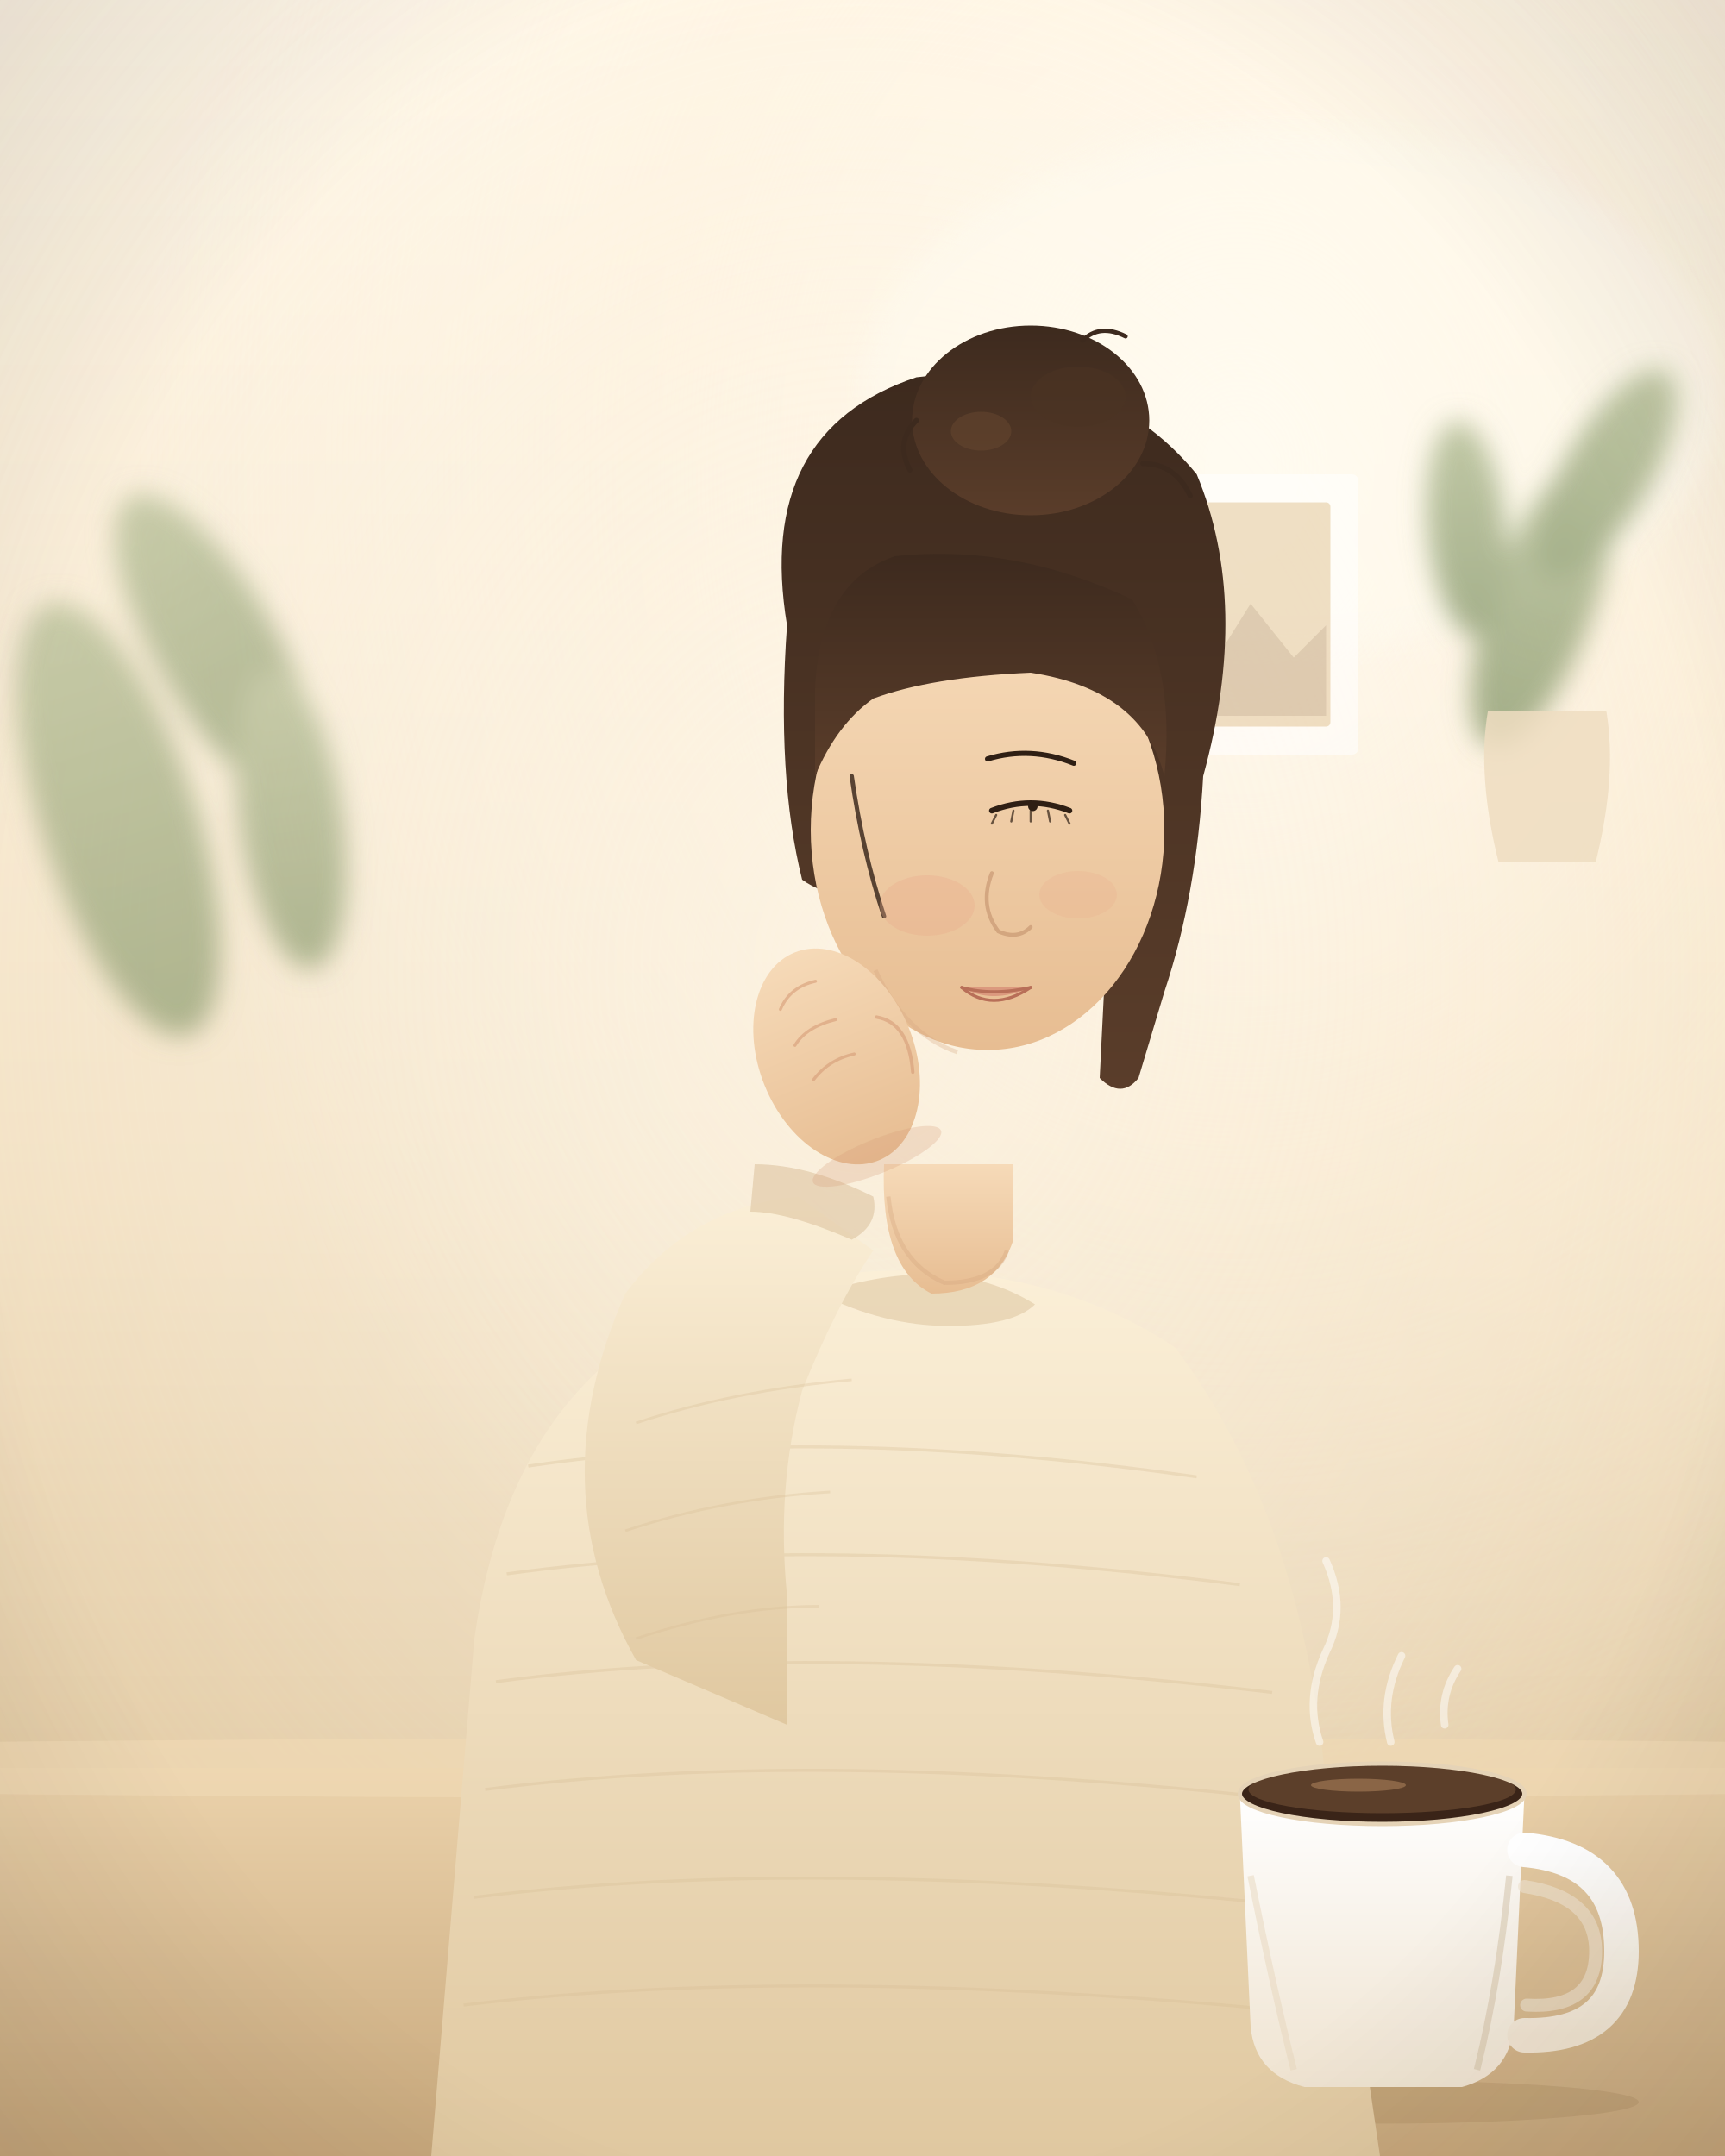
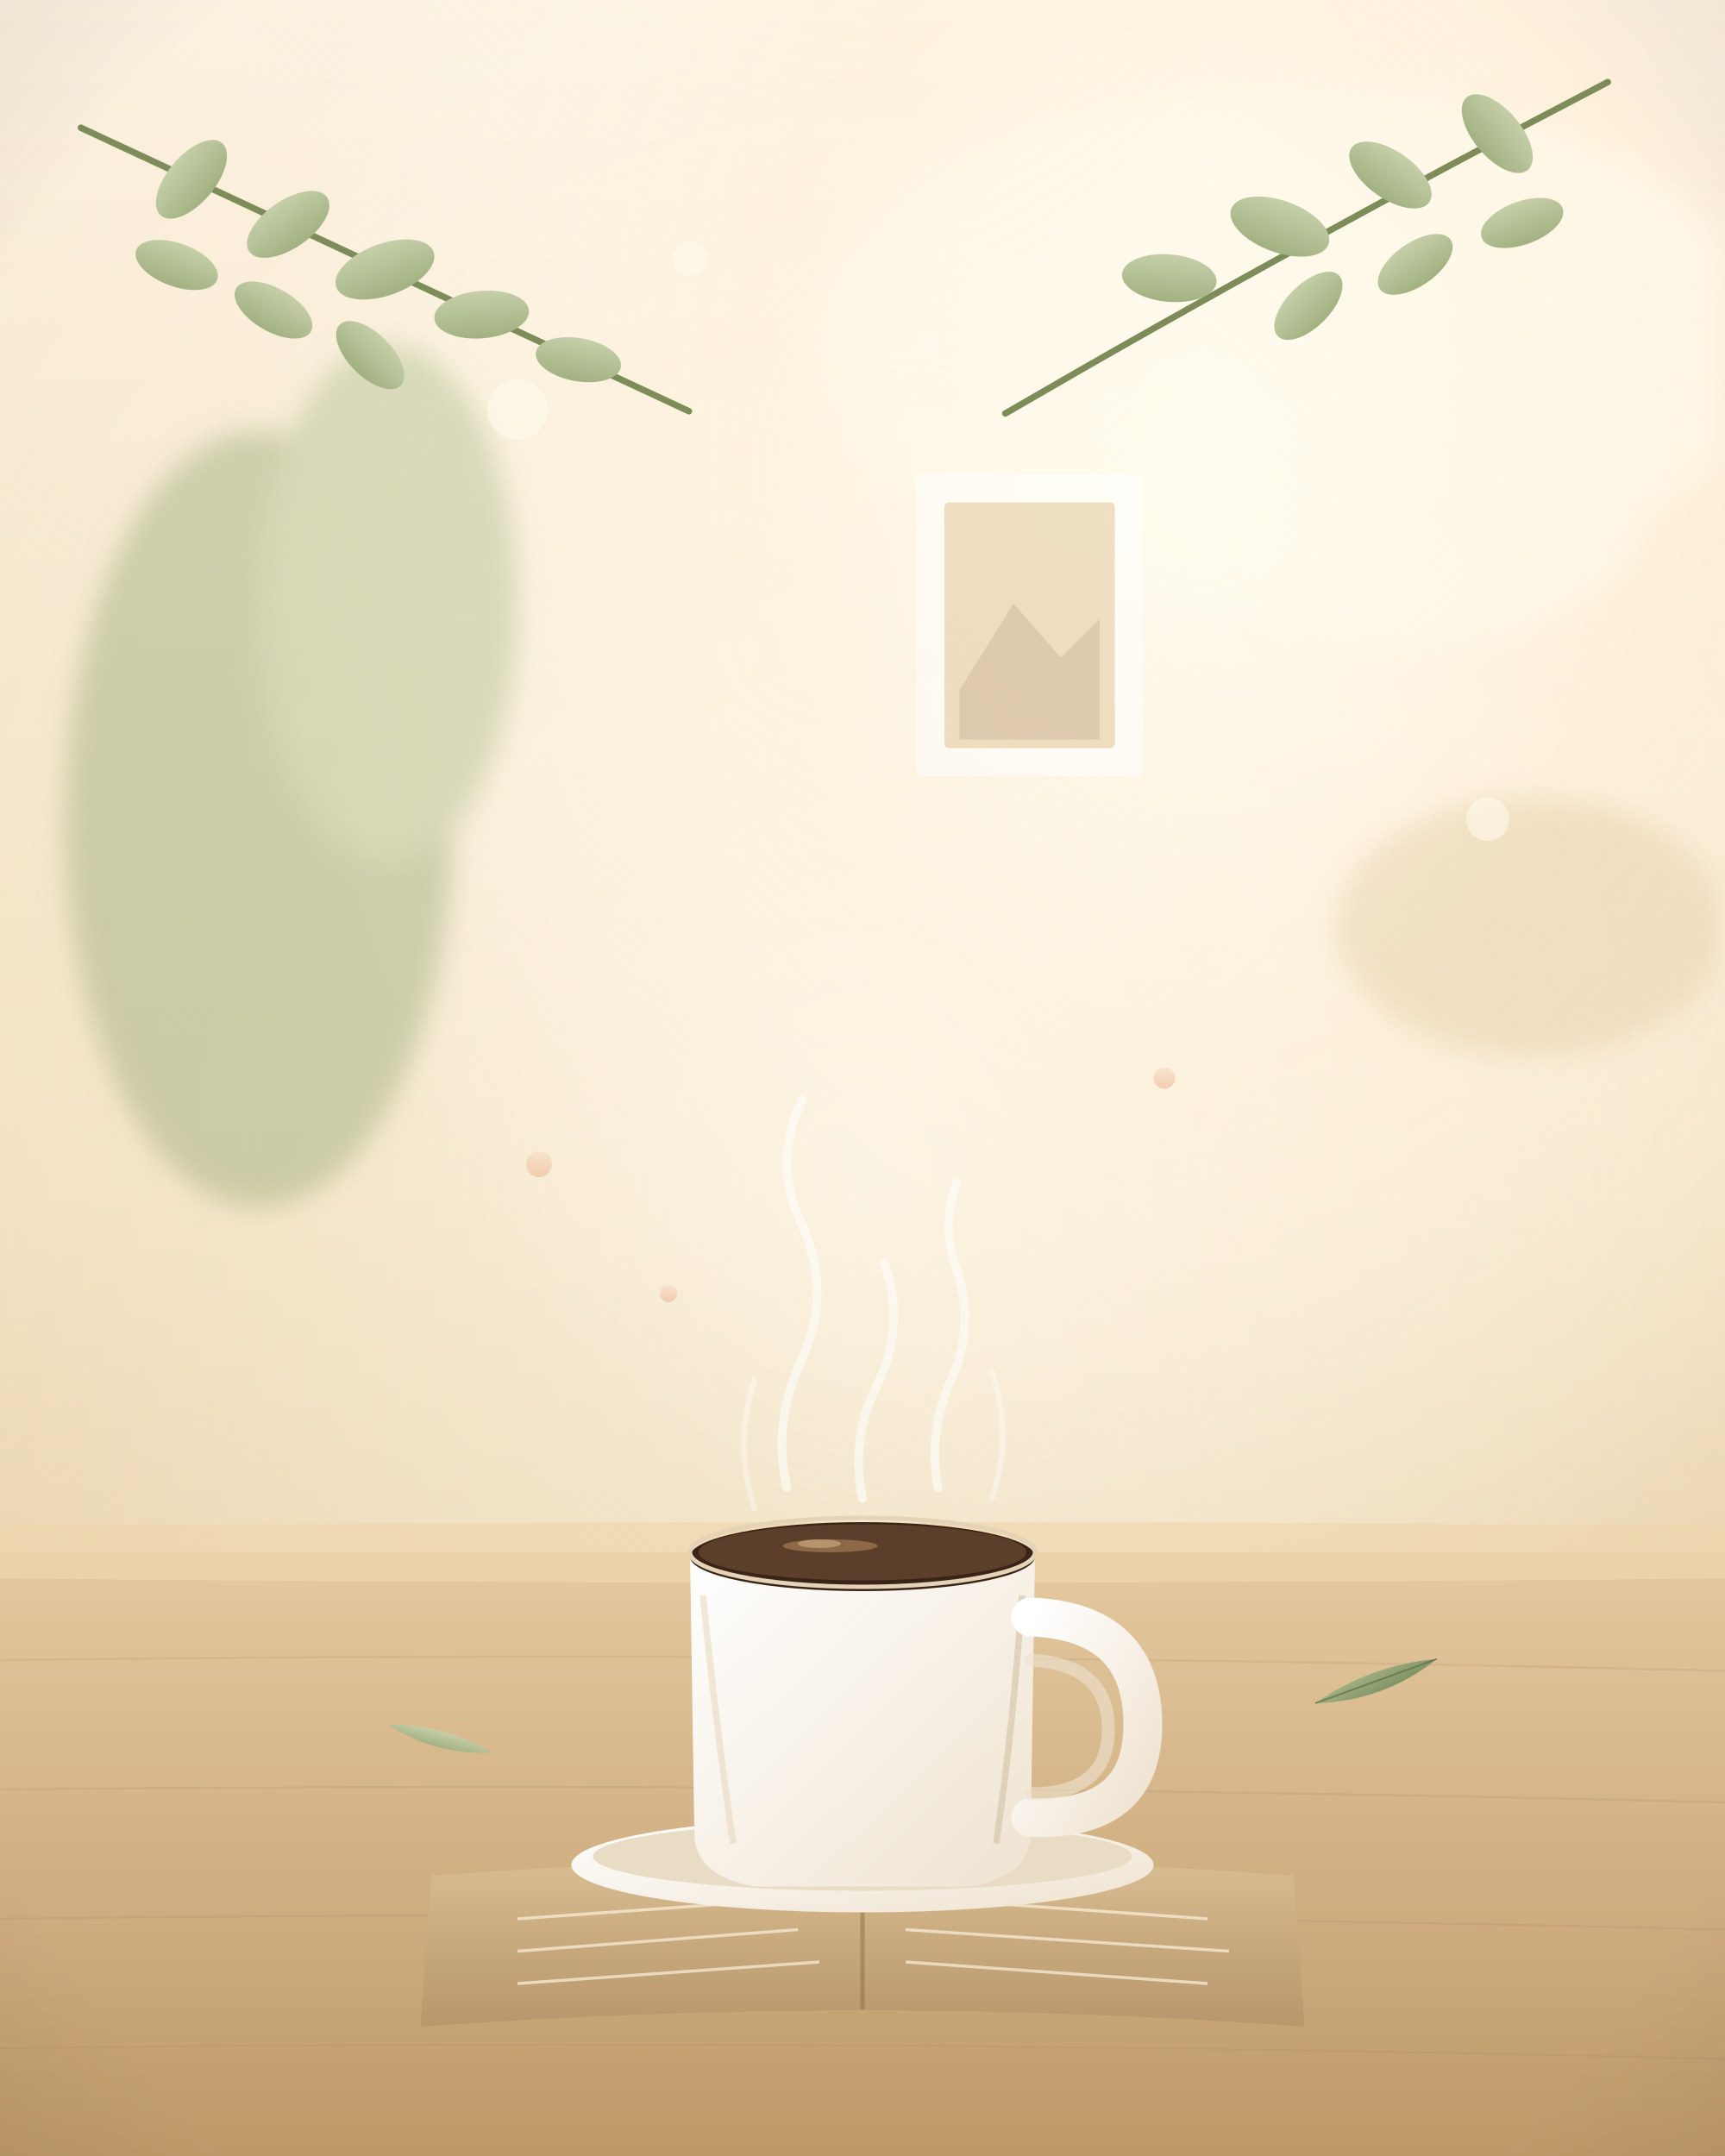
- <svg xmlns="http://www.w3.org/2000/svg" viewBox="0 0 800 1000" preserveAspectRatio="xMidYMid slice" role="img" aria-label="やわらかな日差しの中、片手で頬杖をついて穏やかにくつろぐ女性のイラスト">
+ <svg xmlns="http://www.w3.org/2000/svg" viewBox="0 0 800 1000" preserveAspectRatio="xMidYMid slice" role="img" aria-label="やわらかな朝の光が差し込む、温かなコーヒーと観葉植物のあるくつろぎのシーン">
  <defs>
-     <linearGradient id="bgGrad" x1="0" y1="0" x2="0" y2="1">
-       <stop offset="0%" stop-color="#FFF6E6" />
-       <stop offset="55%" stop-color="#F1DEBE" />
-       <stop offset="100%" stop-color="#D6B98B" />
+     <linearGradient id="bgWall" x1="0" y1="0" x2="0" y2="1">
+       <stop offset="0%" stop-color="#FBF1DF" />
+       <stop offset="55%" stop-color="#F1DDB9" />
+       <stop offset="100%" stop-color="#D9BB8A" />
    </linearGradient>
-     <radialGradient id="warmLight" cx="0.72" cy="0.22" r="0.65">
-       <stop offset="0%" stop-color="#FFFBF2" stop-opacity="0.95" />
-       <stop offset="55%" stop-color="#FFF1DA" stop-opacity="0.35" />
-       <stop offset="100%" stop-color="#FFFBF2" stop-opacity="0" />
+     <radialGradient id="sun" cx="0.7" cy="0.22" r="0.55">
+       <stop offset="0%" stop-color="#FFFCF2" stop-opacity="1" />
+       <stop offset="50%" stop-color="#FFF1D9" stop-opacity="0.6" />
+       <stop offset="100%" stop-color="#FFFCF2" stop-opacity="0" />
    </radialGradient>
-     <radialGradient id="bloom" cx="0.5" cy="0.45" r="0.7">
-       <stop offset="0%" stop-color="#FFFBF2" stop-opacity="0.55" />
-       <stop offset="100%" stop-color="#FFFBF2" stop-opacity="0" />
+     <radialGradient id="bloom" cx="0.5" cy="0.55" r="0.7">
+       <stop offset="0%" stop-color="#FFFCF2" stop-opacity="0.6" />
+       <stop offset="100%" stop-color="#FFFCF2" stop-opacity="0" />
    </radialGradient>
-     <linearGradient id="hairGrad" x1="0" y1="0" x2="0" y2="1">
-       <stop offset="0%" stop-color="#3D2A1E" />
-       <stop offset="100%" stop-color="#5A3D2A" />
+     <linearGradient id="table" x1="0" y1="0" x2="0" y2="1">
+       <stop offset="0%" stop-color="#E5C9A0" />
+       <stop offset="100%" stop-color="#BE9968" />
    </linearGradient>
-     <linearGradient id="skinGrad" x1="0" y1="0" x2="0" y2="1">
-       <stop offset="0%" stop-color="#F6DAB8" />
-       <stop offset="100%" stop-color="#E7BD92" />
-     </linearGradient>
-     <linearGradient id="sweaterGrad" x1="0" y1="0" x2="0" y2="1">
-       <stop offset="0%" stop-color="#FBEFD7" />
-       <stop offset="100%" stop-color="#E0C8A0" />
-     </linearGradient>
-     <linearGradient id="leafGrad" x1="0" y1="0" x2="0" y2="1">
-       <stop offset="0%" stop-color="#A6B387" />
-       <stop offset="100%" stop-color="#7E9162" />
-     </linearGradient>
-     <linearGradient id="tableGrad" x1="0" y1="0" x2="0" y2="1">
-       <stop offset="0%" stop-color="#EBD2AB" />
-       <stop offset="100%" stop-color="#C7A77B" />
-     </linearGradient>
-     <linearGradient id="mugGrad" x1="0" y1="0" x2="0" y2="1">
+     <linearGradient id="mug" x1="0" y1="0" x2="1" y2="1">
      <stop offset="0%" stop-color="#FFFFFF" />
      <stop offset="100%" stop-color="#EFE3D0" />
    </linearGradient>
-     <filter id="soft" x="-10%" y="-10%" width="120%" height="120%">
-       <feGaussianBlur stdDeviation="0.6" />
-     </filter>
-     <filter id="blur" x="-20%" y="-20%" width="140%" height="140%">
+     <linearGradient id="leaf" x1="0" y1="0" x2="1" y2="1">
+       <stop offset="0%" stop-color="#A8B687" />
+       <stop offset="100%" stop-color="#788C5E" />
+     </linearGradient>
+     <linearGradient id="leafSoft" x1="0" y1="0" x2="0" y2="1">
+       <stop offset="0%" stop-color="#C5CFA9" />
+       <stop offset="100%" stop-color="#A2B181" />
+     </linearGradient>
+     <linearGradient id="petal" x1="0" y1="0" x2="0" y2="1">
+       <stop offset="0%" stop-color="#F8DEC9" />
+       <stop offset="100%" stop-color="#EDBE9C" />
+     </linearGradient>
+     <linearGradient id="book" x1="0" y1="0" x2="0" y2="1">
+       <stop offset="0%" stop-color="#D9BD92" />
+       <stop offset="100%" stop-color="#B8966B" />
+     </linearGradient>
+     <filter id="soft" x="-20%" y="-20%" width="140%" height="140%">
      <feGaussianBlur stdDeviation="6" />
    </filter>
  </defs>
-   <rect width="800" height="1000" fill="url(#bgGrad)" />
-   <rect width="800" height="1000" fill="url(#warmLight)" />
+   <rect width="800" height="1000" fill="url(#bgWall)" />
+   <rect width="800" height="1000" fill="url(#sun)" />
  <rect width="800" height="1000" fill="url(#bloom)" />
-   <g opacity="0.5" filter="url(#blur)">
-     <ellipse cx="600" cy="180" rx="200" ry="120" fill="#FFFBF0" />
+   <g opacity="0.55" filter="url(#soft)">
+     <ellipse cx="600" cy="160" rx="220" ry="120" fill="#FFFBEC" />
+     <ellipse cx="650" cy="220" rx="120" ry="80" fill="#FFFBEC" />
+   </g>
+   <g opacity="0.5" filter="url(#soft)">
+     <ellipse cx="120" cy="380" rx="90" ry="180" fill="#A2B181" />
+     <ellipse cx="180" cy="280" rx="60" ry="120" fill="#B6C396" />
+   </g>
+   <g opacity="0.4" filter="url(#soft)">
+     <ellipse cx="710" cy="430" rx="90" ry="60" fill="#E2C9A1" />
+   </g>
+   <g fill="#FFFBEC" opacity="0.55">
+     <circle cx="240" cy="190" r="14" />
+     <circle cx="320" cy="120" r="8" />
+     <circle cx="690" cy="380" r="10" />
+     <circle cx="560" cy="80" r="6" />
+     <circle cx="430" cy="160" r="5" />
  </g>
  <g opacity="0.55">
-     <rect x="535" y="220" width="95" height="130" fill="#FFFFFF" rx="3" />
-     <rect x="548" y="233" width="69" height="104" fill="#E2C9A1" rx="2" />
-     <path d="M 555 320 L 580 280 L 600 305 L 615 290 L 615 332 L 555 332 Z" fill="#B79770" opacity="0.7" />
+     <rect x="425" y="220" width="105" height="140" fill="#FFFFFF" rx="3" />
+     <rect x="438" y="233" width="79" height="114" fill="#E2C9A1" rx="2" />
+     <path d="M 445 320 L 470 280 L 492 305 L 510 287 L 510 343 L 445 343 Z" fill="#B79770" opacity="0.7" />
  </g>
-   <g opacity="0.6" filter="url(#blur)">
-     <ellipse cx="55" cy="380" rx="36" ry="105" fill="url(#leafGrad)" transform="rotate(-18 55 380)" />
-     <ellipse cx="100" cy="300" rx="28" ry="80" fill="url(#leafGrad)" transform="rotate(-30 100 300)" />
-     <ellipse cx="135" cy="380" rx="24" ry="70" fill="url(#leafGrad)" transform="rotate(-8 135 380)" />
+   <g transform="translate(-30,-10) rotate(-20 100 100)">
+     <path d="M 80 60 Q 200 180 300 280" stroke="#7E8C5A" stroke-width="3" fill="none" stroke-linecap="round" />
+     <g fill="url(#leafSoft)">
+       <ellipse cx="120" cy="100" rx="22" ry="11" transform="rotate(-30 120 100)" />
+       <ellipse cx="155" cy="135" rx="22" ry="11" transform="rotate(-15 155 135)" />
+       <ellipse cx="190" cy="170" rx="24" ry="12" transform="rotate(0 190 170)" />
+       <ellipse cx="225" cy="205" rx="22" ry="11" transform="rotate(15 225 205)" />
+       <ellipse cx="260" cy="240" rx="20" ry="10" transform="rotate(30 260 240)" />
+       <ellipse cx="100" cy="135" rx="20" ry="10" transform="rotate(40 100 135)" />
+       <ellipse cx="135" cy="170" rx="20" ry="10" transform="rotate(50 135 170)" />
+       <ellipse cx="170" cy="205" rx="20" ry="10" transform="rotate(65 170 205)" />
+     </g>
  </g>
-   <g opacity="0.7" filter="url(#blur)">
-     <ellipse cx="715" cy="280" rx="24" ry="70" fill="url(#leafGrad)" transform="rotate(20 715 280)" />
-     <ellipse cx="745" cy="220" rx="20" ry="55" fill="url(#leafGrad)" transform="rotate(30 745 220)" />
-     <ellipse cx="680" cy="245" rx="18" ry="50" fill="url(#leafGrad)" transform="rotate(-5 680 245)" />
+   <g transform="translate(820,-20) rotate(20)">
+     <path d="M -50 80 Q -160 200 -260 320" stroke="#7E8C5A" stroke-width="3" fill="none" stroke-linecap="round" />
+     <g fill="url(#leafSoft)">
+       <ellipse cx="-90" cy="120" rx="22" ry="11" transform="rotate(30 -90 120)" />
+       <ellipse cx="-130" cy="155" rx="22" ry="11" transform="rotate(15 -130 155)" />
+       <ellipse cx="-170" cy="195" rx="24" ry="12" transform="rotate(0 -170 195)" />
+       <ellipse cx="-210" cy="235" rx="22" ry="11" transform="rotate(-15 -210 235)" />
+       <ellipse cx="-65" cy="155" rx="20" ry="10" transform="rotate(-40 -65 155)" />
+       <ellipse cx="-105" cy="190" rx="20" ry="10" transform="rotate(-55 -105 190)" />
+       <ellipse cx="-145" cy="225" rx="20" ry="10" transform="rotate(-65 -145 225)" />
+     </g>
  </g>
-   <path d="M 690 330 Q 685 360 695 400 L 740 400 Q 750 360 745 330 Z" fill="#EFDDC1" opacity="0.85" />
-   <path d="M 0 820 L 800 820 L 800 1000 L 0 1000 Z" fill="url(#tableGrad)" />
-   <ellipse cx="400" cy="820" rx="800" ry="14" fill="#F0D9B3" opacity="0.7" />
-   <ellipse cx="640" cy="975" rx="120" ry="10" fill="#8E6D45" opacity="0.18" />
-   <path d="M 200 1000            L 220 760            Q 240 620 360 595            Q 470 575 545 625            Q 605 705 615 830            L 640 1000 Z" fill="url(#sweaterGrad)" />
-   <g stroke="#D7BC95" stroke-width="1.4" fill="none" opacity="0.32">
-     <path d="M 245 680 Q 380 660 555 685" />
-     <path d="M 235 730 Q 380 710 575 735" />
-     <path d="M 230 780 Q 380 760 590 785" />
-     <path d="M 225 830 Q 380 810 600 835" />
-     <path d="M 220 880 Q 380 860 610 885" />
-     <path d="M 215 930 Q 380 910 620 935" />
-   </g>
-   <path d="M 380 600 Q 440 580 480 605 Q 470 615 440 615 Q 410 615 380 600 Z" fill="#D7BC95" opacity="0.45" />
-   <path d="M 410 540 Q 408 588 432 600 Q 462 600 470 575 L 470 540 Z" fill="url(#skinGrad)" />
-   <path d="M 412 555 Q 415 585 438 595 Q 462 595 467 580" stroke="#D5A57E" stroke-width="2" fill="none" opacity="0.35" />
-   <path d="M 365 290            Q 350 200 425 175            Q 510 165 555 220            Q 580 280 558 360            Q 555 415 540 460            L 528 500            Q 520 510 510 500            Q 512 460 514 420            Q 470 422 440 422            Q 388 420 372 408            Q 360 360 365 290 Z" fill="url(#hairGrad)" />
-   <ellipse cx="478" cy="195" rx="55" ry="44" fill="url(#hairGrad)" />
-   <ellipse cx="500" cy="184" rx="22" ry="14" fill="#4A3322" opacity="0.55" />
-   <ellipse cx="455" cy="200" rx="14" ry="9" fill="#6A4A30" opacity="0.45" />
-   <path d="M 425 195 Q 415 205 422 218" stroke="#3D2A1E" stroke-width="2.4" fill="none" stroke-linecap="round" />
-   <path d="M 530 215 Q 545 215 552 230" stroke="#3D2A1E" stroke-width="2.4" fill="none" stroke-linecap="round" />
-   <path d="M 502 158 Q 510 150 522 156" stroke="#3D2A1E" stroke-width="2" fill="none" stroke-linecap="round" />
-   <ellipse cx="458" cy="385" rx="82" ry="102" fill="url(#skinGrad)" />
-   <path d="M 378 320            Q 380 270 415 258            Q 470 252 525 278            Q 545 310 540 360            Q 530 320 478 312            Q 432 314 405 324            Q 388 336 378 360            Z" fill="url(#hairGrad)" />
-   <path d="M 395 360 Q 400 395 410 425" stroke="#3D2A1E" stroke-width="2" fill="none" stroke-linecap="round" opacity="0.85" />
-   <ellipse cx="430" cy="420" rx="22" ry="14" fill="#E9A98A" opacity="0.32" />
-   <ellipse cx="500" cy="415" rx="18" ry="11" fill="#E9A98A" opacity="0.22" />
-   <path d="M 458 352 Q 478 346 498 354" stroke="#2F1F14" stroke-width="2.4" fill="none" stroke-linecap="round" />
-   <path d="M 460 376 Q 478 369 496 376" stroke="#2F1F14" stroke-width="2.6" fill="none" stroke-linecap="round" />
-   <circle cx="479" cy="374" r="2.2" fill="#2F1F14" />
-   <path d="M 462 378 L 460 382 M 470 376 L 469 381 M 478 376 L 478 381 M 486 376 L 487 381 M 494 378 L 496 382" stroke="#2F1F14" stroke-width="1" stroke-linecap="round" opacity="0.7" />
-   <path d="M 460 405 Q 454 420 463 432 Q 472 436 478 430" stroke="#C99873" stroke-width="1.8" fill="none" stroke-linecap="round" opacity="0.7" />
-   <path d="M 446 458 Q 460 466 478 458" fill="#D89279" opacity="0.85" />
-   <path d="M 446 458 Q 460 462 478 458" stroke="#B86F58" stroke-width="1.4" fill="none" stroke-linecap="round" />
-   <path d="M 446 458 Q 460 470 478 458" stroke="#B86F58" stroke-width="1.4" fill="none" stroke-linecap="round" />
-   <path d="M 406 450 Q 420 480 444 488" stroke="#D5A57E" stroke-width="2" fill="none" opacity="0.3" />
-   <path d="M 295 770            Q 250 690 290 600            Q 320 560 370 555            L 405 580            Q 388 605 372 645            Q 360 690 365 740            L 365 800 Z" fill="url(#sweaterGrad)" />
-   <path d="M 350 540 Q 375 540 405 555 Q 408 568 395 575 Q 365 562 348 562 Z" fill="#D7BC95" opacity="0.5" />
-   <g stroke="#D7BC95" stroke-width="1.2" fill="none" opacity="0.3">
-     <path d="M 295 660 Q 340 645 395 640" />
-     <path d="M 290 710 Q 335 695 385 692" />
-     <path d="M 295 760 Q 340 745 380 745" />
-   </g>
-   <g transform="rotate(-22 388 490)">
-     <ellipse cx="388" cy="490" rx="36" ry="52" fill="url(#skinGrad)" />
-     <path d="M 372 460 Q 380 452 392 454 M 372 478 Q 380 472 394 474 M 374 496 Q 384 490 396 492" stroke="#D49873" stroke-width="1.4" fill="none" stroke-linecap="round" opacity="0.55" />
-     <path d="M 412 480 Q 425 488 418 510" stroke="#D49873" stroke-width="1.6" fill="none" stroke-linecap="round" opacity="0.55" />
-     <ellipse cx="388" cy="540" rx="32" ry="8" fill="#D49873" opacity="0.25" />
+   <path d="M 0 720 L 800 720 L 800 1000 L 0 1000 Z" fill="url(#table)" />
+   <ellipse cx="400" cy="720" rx="800" ry="14" fill="#EFD7AE" opacity="0.7" />
+   <g stroke="#A88660" stroke-width="1" opacity="0.18" fill="none">
+     <path d="M 0 770 Q 400 765 800 775" />
+     <path d="M 0 830 Q 400 826 800 836" />
+     <path d="M 0 890 Q 400 885 800 895" />
+     <path d="M 0 950 Q 400 945 800 955" />
  </g>
  <g>
-     <path d="M 575 832 L 580 940 Q 582 962 605 968 L 678 968 Q 700 962 702 940 L 707 832 Z" fill="url(#mugGrad)" />
-     <ellipse cx="641" cy="832" rx="66" ry="14" fill="#3A2418" />
-     <ellipse cx="641" cy="830" rx="62" ry="11" fill="#5C3F2A" />
-     <ellipse cx="630" cy="828" rx="22" ry="3" fill="#A87F58" opacity="0.6" />
-     <ellipse cx="641" cy="832" rx="66" ry="14" fill="none" stroke="#E5D3B7" stroke-width="2" />
-     <path d="M 707 858 Q 752 862 752 905 Q 752 945 707 944" stroke="url(#mugGrad)" stroke-width="16" fill="none" stroke-linecap="round" />
-     <path d="M 707 875 Q 740 880 740 905 Q 740 932 708 930" stroke="#EFE3D0" stroke-width="6" fill="none" stroke-linecap="round" opacity="0.6" />
-     <path d="M 580 870 Q 590 920 600 960" stroke="#E5D3B7" stroke-width="3" fill="none" opacity="0.45" />
-     <path d="M 700 870 Q 695 920 685 960" stroke="#C8B393" stroke-width="3" fill="none" opacity="0.4" />
-     <g stroke="#FFFFFF" stroke-width="3.5" fill="none" opacity="0.5" stroke-linecap="round">
-       <path d="M 612 808 Q 605 788 615 766 Q 625 746 615 724" />
-       <path d="M 645 808 Q 640 788 650 768" />
-       <path d="M 670 800 Q 668 786 676 774" />
+     <path d="M 200 870 Q 400 855 600 870 L 605 940 Q 400 925 195 940 Z" fill="url(#book)" />
+     <path d="M 400 858 L 400 932" stroke="#8E6D45" stroke-width="2" opacity="0.5" />
+     <g stroke="#FAF1DD" stroke-width="1.4" opacity="0.7">
+       <path d="M 240 890 L 380 880" />
+       <path d="M 240 905 L 370 895" />
+       <path d="M 240 920 L 380 910" />
+       <path d="M 420 880 L 560 890" />
+       <path d="M 420 895 L 570 905" />
+       <path d="M 420 910 L 560 920" />
    </g>
  </g>
-   <radialGradient id="vignette" cx="0.5" cy="0.5" r="0.85">
-     <stop offset="60%" stop-color="#000" stop-opacity="0" />
+   <g>
+     <ellipse cx="400" cy="870" rx="115" ry="12" fill="#7A5A38" opacity="0.18" />
+     <ellipse cx="400" cy="865" rx="135" ry="22" fill="url(#mug)" />
+     <ellipse cx="400" cy="861" rx="125" ry="16" fill="#E9DCC4" />
+     <path d="M 320 720 L 322 850 Q 322 870 350 875 L 450 875 Q 478 870 478 850 L 480 720 Z" fill="url(#mug)" />
+     <ellipse cx="400" cy="722" rx="80" ry="16" fill="#3A2418" />
+     <ellipse cx="400" cy="720" rx="76" ry="13" fill="#5C3F2A" />
+     <ellipse cx="385" cy="717" rx="22" ry="3" fill="#A87F58" opacity="0.65" />
+     <ellipse cx="380" cy="716" rx="10" ry="2" fill="#C9A57B" opacity="0.7" />
+     <ellipse cx="400" cy="720" rx="80" ry="16" fill="none" stroke="#E5D3B7" stroke-width="2" />
+     <path d="M 326 740 Q 332 800 340 855" stroke="#E5D3B7" stroke-width="3" fill="none" opacity="0.5" />
+     <path d="M 474 740 Q 470 800 462 855" stroke="#C8B393" stroke-width="3" fill="none" opacity="0.45" />
+     <path d="M 478 750 Q 530 752 530 800 Q 530 845 478 843" stroke="url(#mug)" stroke-width="18" fill="none" stroke-linecap="round" />
+     <path d="M 478 770 Q 514 772 514 802 Q 514 832 478 832" stroke="#EFE3D0" stroke-width="6" fill="none" stroke-linecap="round" opacity="0.6" />
+   </g>
+   <g stroke="#FFFFFF" stroke-width="4" fill="none" opacity="0.55" stroke-linecap="round">
+     <path d="M 365 690 Q 358 660 372 630 Q 386 600 372 568 Q 358 540 372 510" />
+     <path d="M 400 695 Q 394 666 408 640 Q 420 612 410 586" />
+     <path d="M 435 690 Q 430 664 442 638 Q 452 614 444 590 Q 436 568 444 548" />
+   </g>
+   <g stroke="#FFFFFF" stroke-width="2.5" fill="none" opacity="0.35" stroke-linecap="round">
+     <path d="M 350 700 Q 340 670 350 640" />
+     <path d="M 460 695 Q 470 666 460 636" />
+   </g>
+   <g transform="translate(610,790) rotate(-20)">
+     <path d="M 0 0 Q 30 -8 60 0 Q 30 10 0 0 Z" fill="url(#leaf)" />
+     <path d="M 0 0 L 60 0" stroke="#5E6E45" stroke-width="0.8" opacity="0.7" />
+   </g>
+   <g transform="translate(180,800) rotate(15)">
+     <path d="M 0 0 Q 25 -7 50 0 Q 25 8 0 0 Z" fill="url(#leafSoft)" />
+   </g>
+   <g opacity="0.7">
+     <circle cx="250" cy="540" r="6" fill="url(#petal)" />
+     <circle cx="310" cy="600" r="4" fill="url(#petal)" />
+     <circle cx="540" cy="500" r="5" fill="url(#petal)" />
+   </g>
+   <radialGradient id="vignette" cx="0.5" cy="0.5" r="0.95">
+     <stop offset="65%" stop-color="#000" stop-opacity="0" />
    <stop offset="100%" stop-color="#3F2B1E" stop-opacity="0.18" />
  </radialGradient>
  <rect width="800" height="1000" fill="url(#vignette)" />
</svg>
